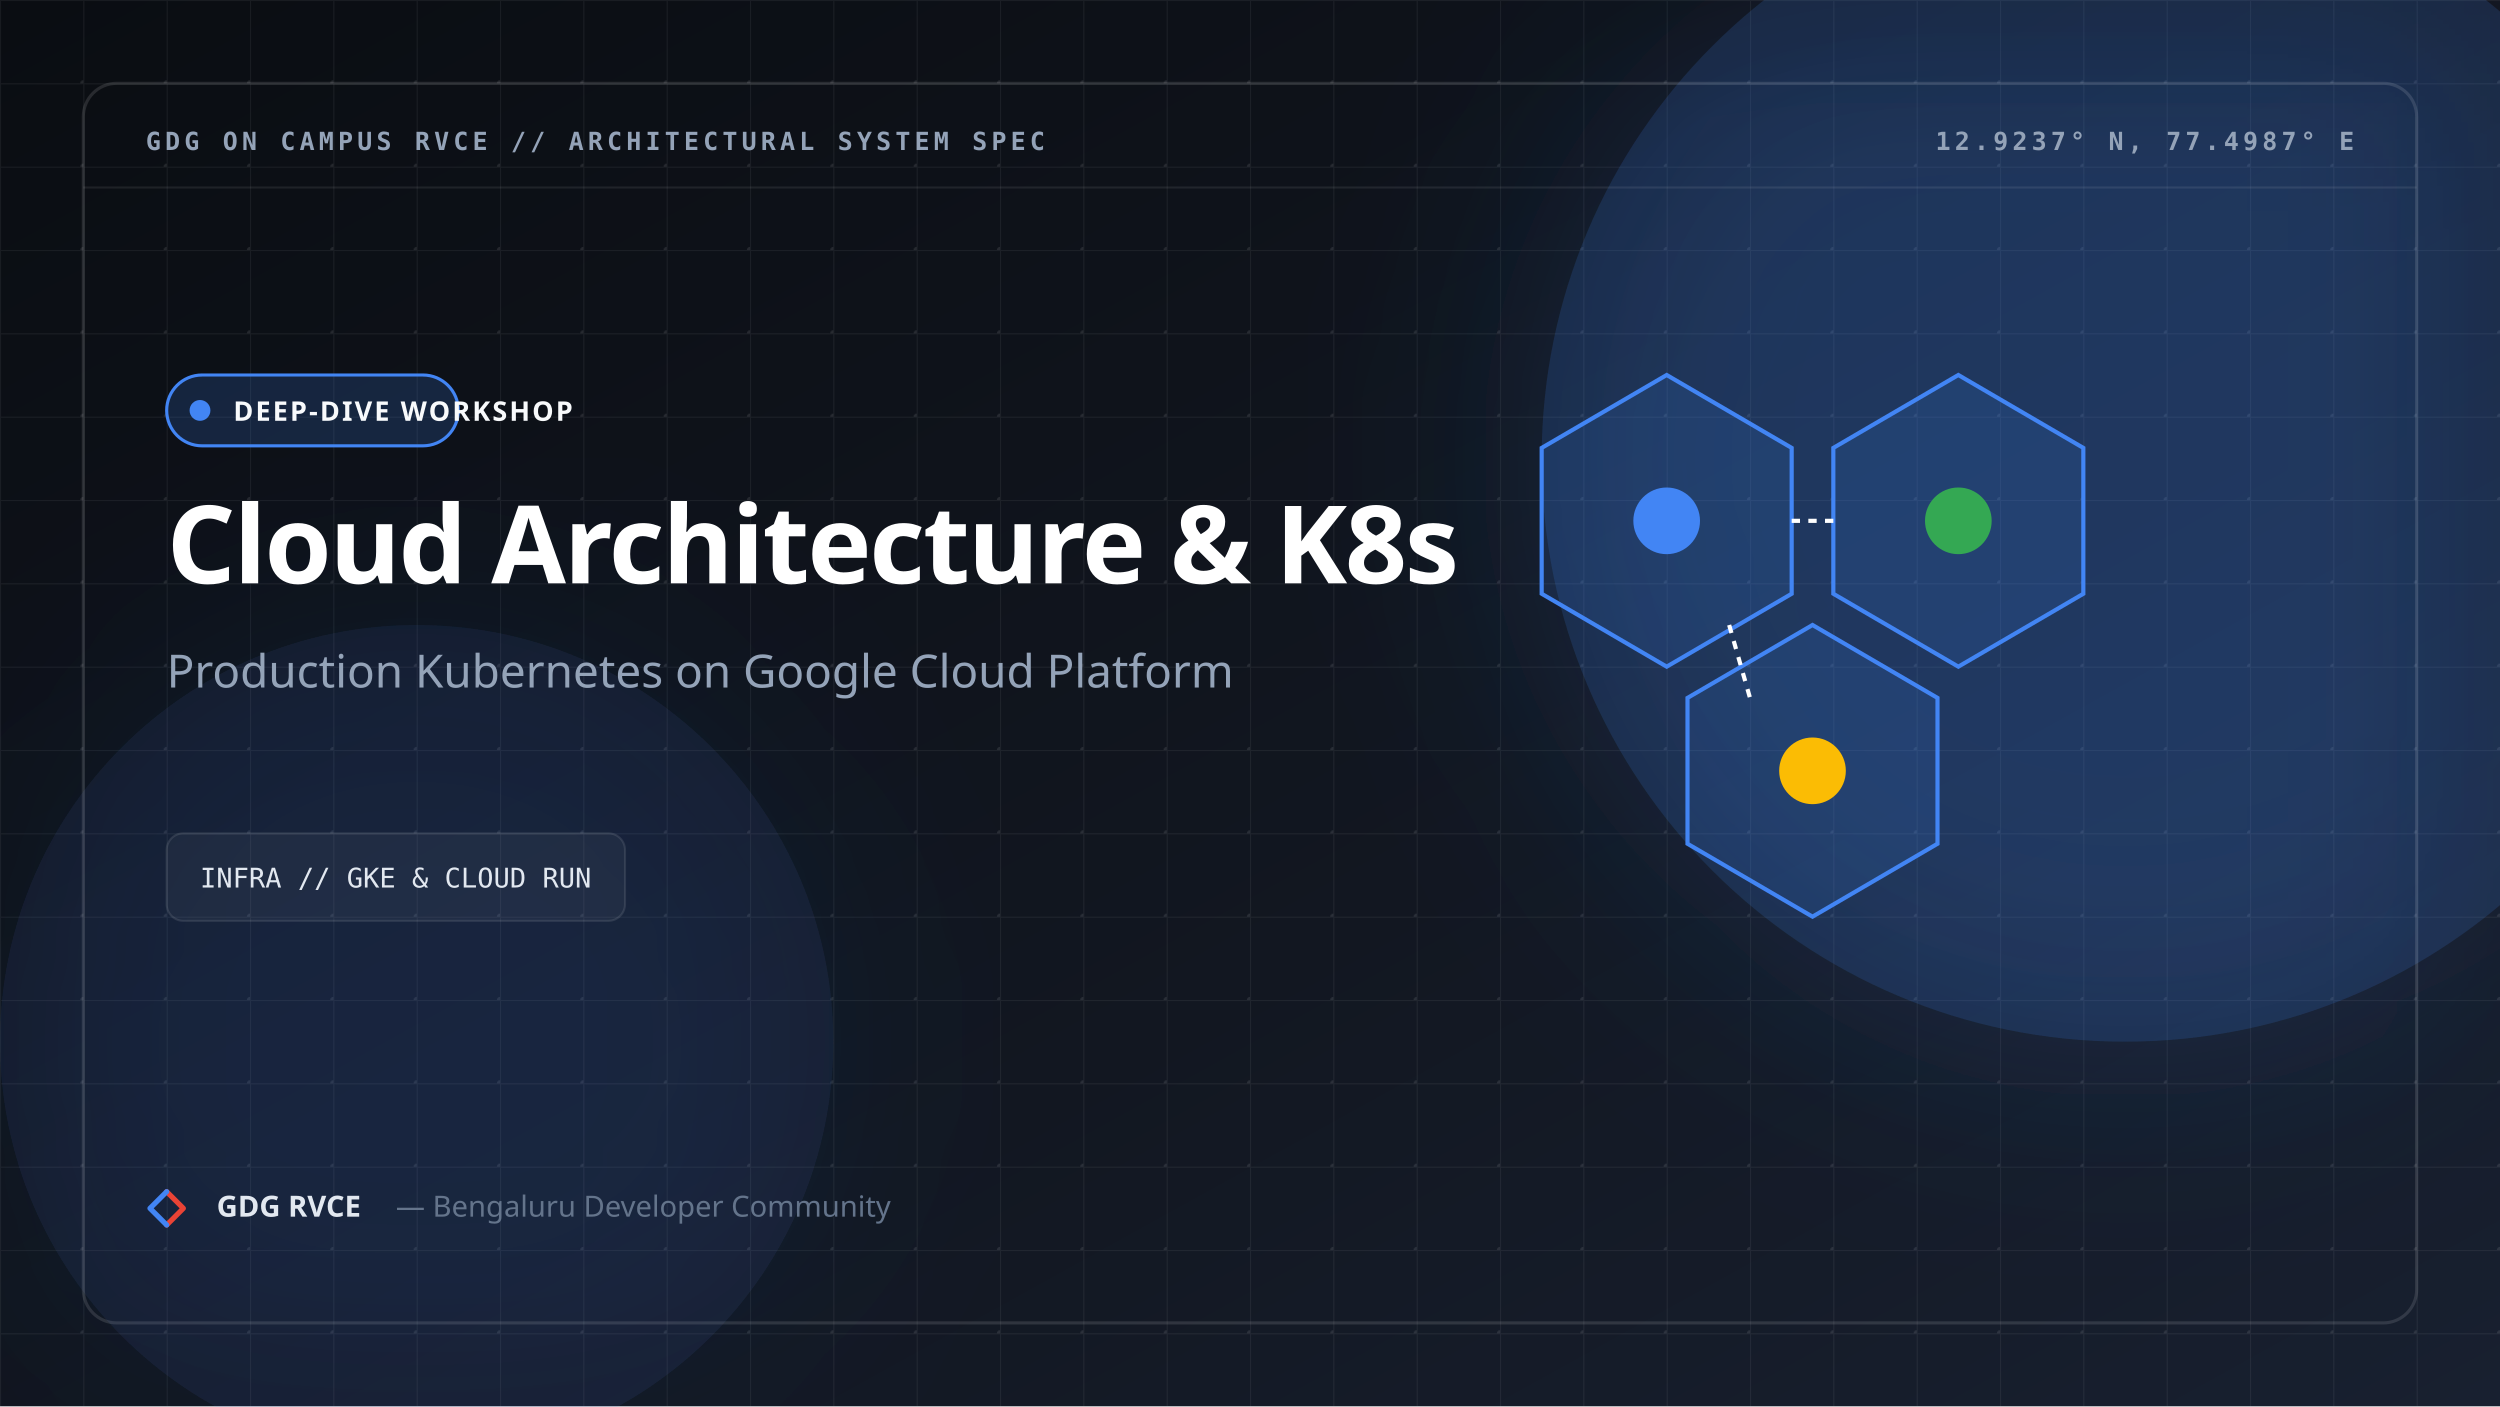
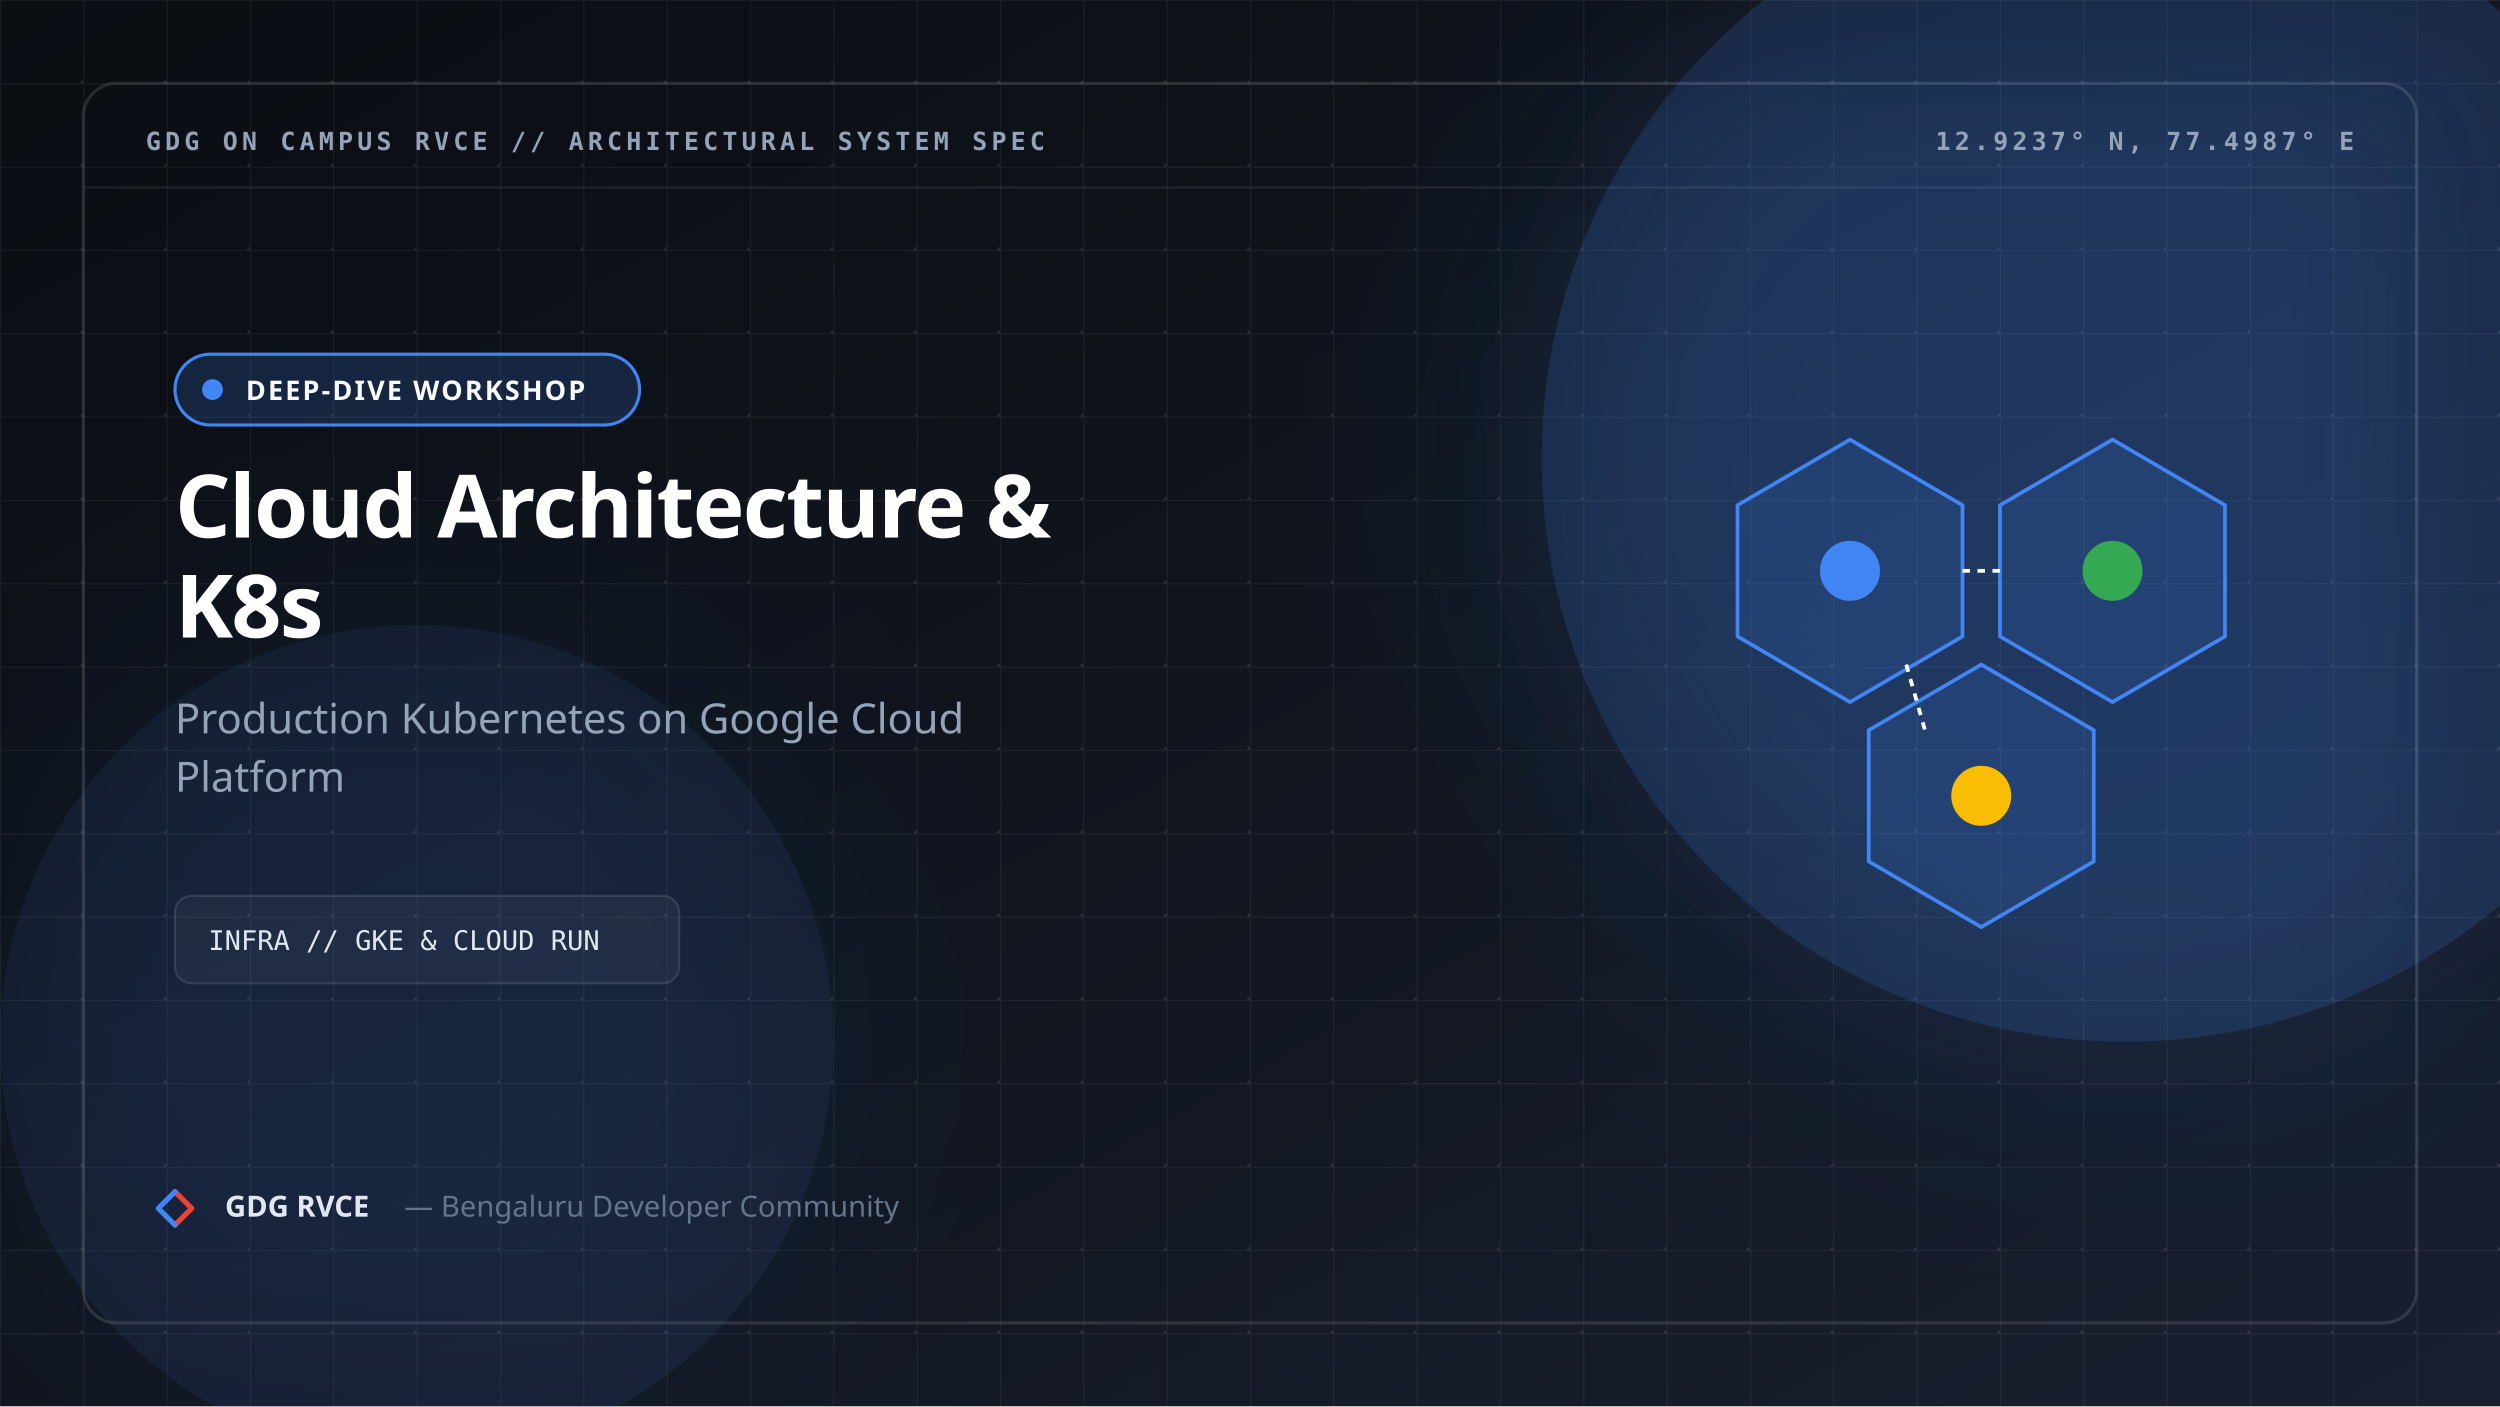
<svg xmlns="http://www.w3.org/2000/svg" viewBox="0 0 1200 675" width="1200px" height="675px" fill="none">
  <defs>
    <linearGradient id="bgGrad" x1="0" y1="0" x2="1" y2="1">
      <stop offset="0%" stop-color="#0A0D12" />
      <stop offset="60%" stop-color="#121721" />
      <stop offset="100%" stop-color="#182030" />
    </linearGradient>
    <linearGradient id="accentGrad" x1="0" y1="0" x2="1" y2="1">
      <stop offset="0%" stop-color="#4285F4" />
      <stop offset="100%" stop-color="#FFFFFF" stop-opacity="0.8" />
    </linearGradient>
    <filter id="softGlow" x="-20%" y="-20%" width="140%" height="140%">
      <feGaussianBlur stdDeviation="60" result="blur" />
      <feComposite in="SourceGraphic" in2="blur" operator="over" />
    </filter>
    <pattern id="gridPattern" width="40" height="40" patternUnits="userSpaceOnUse">
      <path d="M 40 0 L 0 0 0 40" fill="none" stroke="rgba(255,255,255,0.06)" stroke-width="1" />
      <circle cx="40" cy="40" r="1.5" fill="rgba(255,255,255,0.1)" />
    </pattern>
  </defs>
  <rect width="1200" height="675" fill="url(#bgGrad)" />
  <rect width="1200" height="675" fill="url(#gridPattern)" />
  <circle cx="1020" cy="220" r="280" fill="#4285F4" fill-opacity="0.16" filter="url(#softGlow)" />
  <circle cx="200" cy="500" r="200" fill="#4285F4" fill-opacity="0.08" filter="url(#softGlow)" />
  <rect x="40" y="40" width="1120" height="595" rx="16" fill="none" stroke="rgba(255,255,255,0.12)" stroke-width="1.5" />
  <line x1="40" y1="90" x2="1160" y2="90" stroke="rgba(255,255,255,0.08)" stroke-width="1" />
  <text x="70" y="72" font-family="monospace" font-size="12" font-weight="600" fill="#94A3B8" letter-spacing="2">GDG ON CAMPUS RVCE // ARCHITECTURAL SYSTEM SPEC</text>
  <text x="1130" y="72" font-family="monospace" font-size="12" font-weight="600" fill="#94A3B8" text-anchor="end" letter-spacing="2">12.9237° N, 77.4987° E</text>
-   <g transform="translate(80, 180)">
-     <rect x="0" y="0" width="140" height="34" rx="17" fill="#4285F4" fill-opacity="0.18" stroke="#4285F4" stroke-width="1.5" />
-     <circle cx="16" cy="17" r="5" fill="#4285F4" />
-     <text x="32" y="22" font-family="sans-serif" font-size="13" font-weight="bold" fill="#F8FAFC" letter-spacing="1">DEEP-DIVE WORKSHOP</text>
-     <text x="0" y="100" font-family="sans-serif" font-size="52" font-weight="800" fill="#FFFFFF" letter-spacing="-1">Cloud Architecture &amp; K8s</text>
-     <text x="0" y="150" font-family="sans-serif" font-size="22" font-weight="500" fill="#94A3B8">Production Kubernetes on Google Cloud Platform</text>
-     <g transform="translate(0, 220)">
-       <rect x="0" y="0" width="220" height="42" rx="8" fill="rgba(255,255,255,0.04)" stroke="rgba(255,255,255,0.1)" stroke-width="1" />
+   <g transform="translate(84, 170)">
+     <rect x="0" y="0" width="223" height="34" rx="17" fill="#4285F4" fill-opacity="0.18" stroke="#4285F4" stroke-width="1.5" />
+     <circle cx="18" cy="17" r="5" fill="#4285F4" />
+     <text x="34" y="22" font-family="sans-serif" font-size="13" font-weight="bold" fill="#F8FAFC" letter-spacing="1">DEEP-DIVE WORKSHOP</text>
+     <text x="0" y="88" font-family="sans-serif" font-size="42" font-weight="800" fill="#FFFFFF" letter-spacing="-0.8">
+       <tspan x="0" dy="0">Cloud Architecture &amp;</tspan>
+       <tspan x="0" dy="48">K8s</tspan>
+     </text>
+     <text x="0" y="182" font-family="sans-serif" font-size="20" font-weight="500" fill="#94A3B8">
+       <tspan x="0" dy="0">Production Kubernetes on Google Cloud</tspan>
+       <tspan x="0" dy="28">Platform</tspan>
+     </text>
+     <g transform="translate(0, 260)">
+       <rect x="0" y="0" width="242" height="42" rx="8" fill="rgba(255,255,255,0.04)" stroke="rgba(255,255,255,0.12)" stroke-width="1" />
      <text x="16" y="26" font-family="monospace" font-size="13" fill="#E2E8F0">INFRA // GKE &amp; CLOUD RUN</text>
    </g>
  </g>
-   <g transform="translate(680, 140)">
+   <g transform="translate(780, 175) scale(0.90)">
    <g stroke="#4285F4" stroke-width="2" fill="rgba(66,133,244,0.12)">
      <polygon points="120,40 180,75 180,145 120,180 60,145 60,75" />
      <polygon points="260,40 320,75 320,145 260,180 200,145 200,75" />
      <polygon points="190,160 250,195 250,265 190,300 130,265 130,195" />
    </g>
    <line x1="180" y1="110" x2="200" y2="110" stroke="#FFFFFF" stroke-width="2" stroke-dasharray="4 4" />
    <line x1="150" y1="160" x2="160" y2="195" stroke="#FFFFFF" stroke-width="2" stroke-dasharray="4 4" />
    <circle cx="120" cy="110" r="16" fill="#4285F4" />
    <circle cx="260" cy="110" r="16" fill="#34A853" />
    <circle cx="190" cy="230" r="16" fill="#FBBC04" />
  </g>
-   <g transform="translate(80, 580)">
+   <g transform="translate(84, 580)">
    <path d="M0 8L8 0L0 -8" stroke="#EA4335" stroke-width="2.5" stroke-linecap="round" stroke-linejoin="round" />
    <path d="M0 -8L-8 0L0 8" stroke="#4285F4" stroke-width="2.5" stroke-linecap="round" stroke-linejoin="round" />
    <text x="24" y="4" font-family="sans-serif" font-size="14" font-weight="700" fill="#E2E8F0">GDG RVCE</text>
    <text x="110" y="4" font-family="sans-serif" font-size="14" fill="#64748B">— Bengaluru Developer Community</text>
  </g>
</svg>
